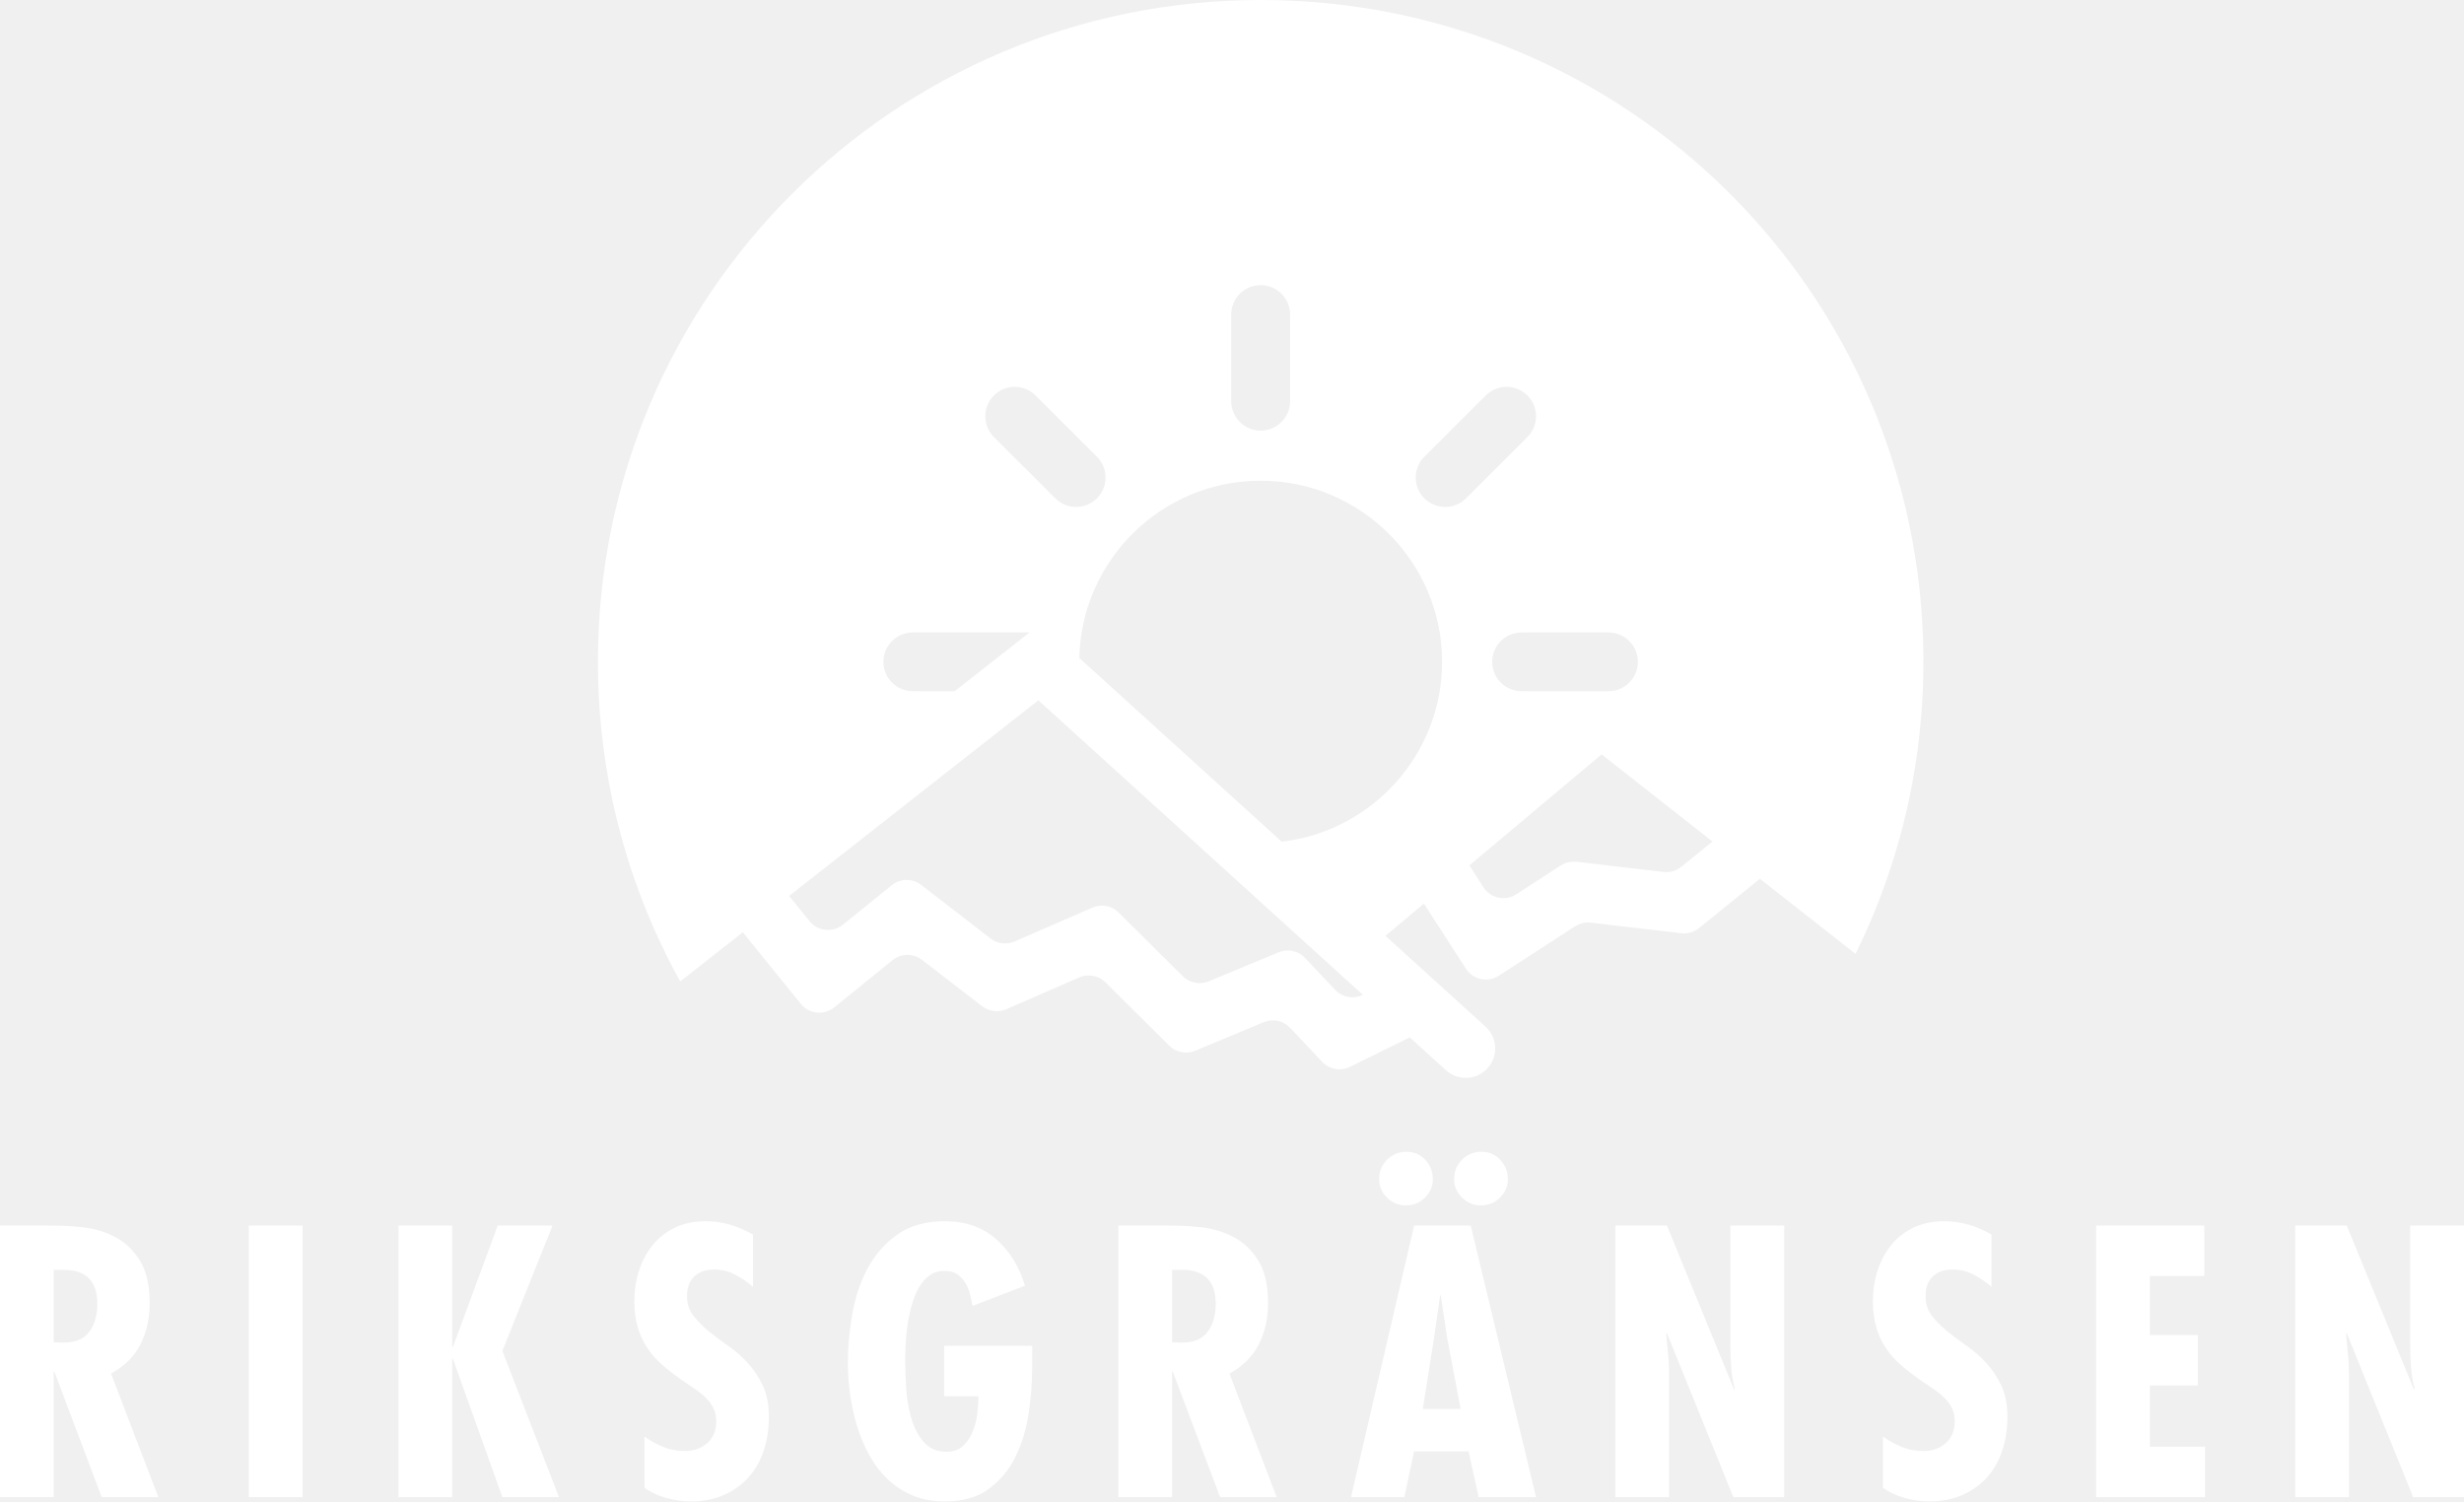
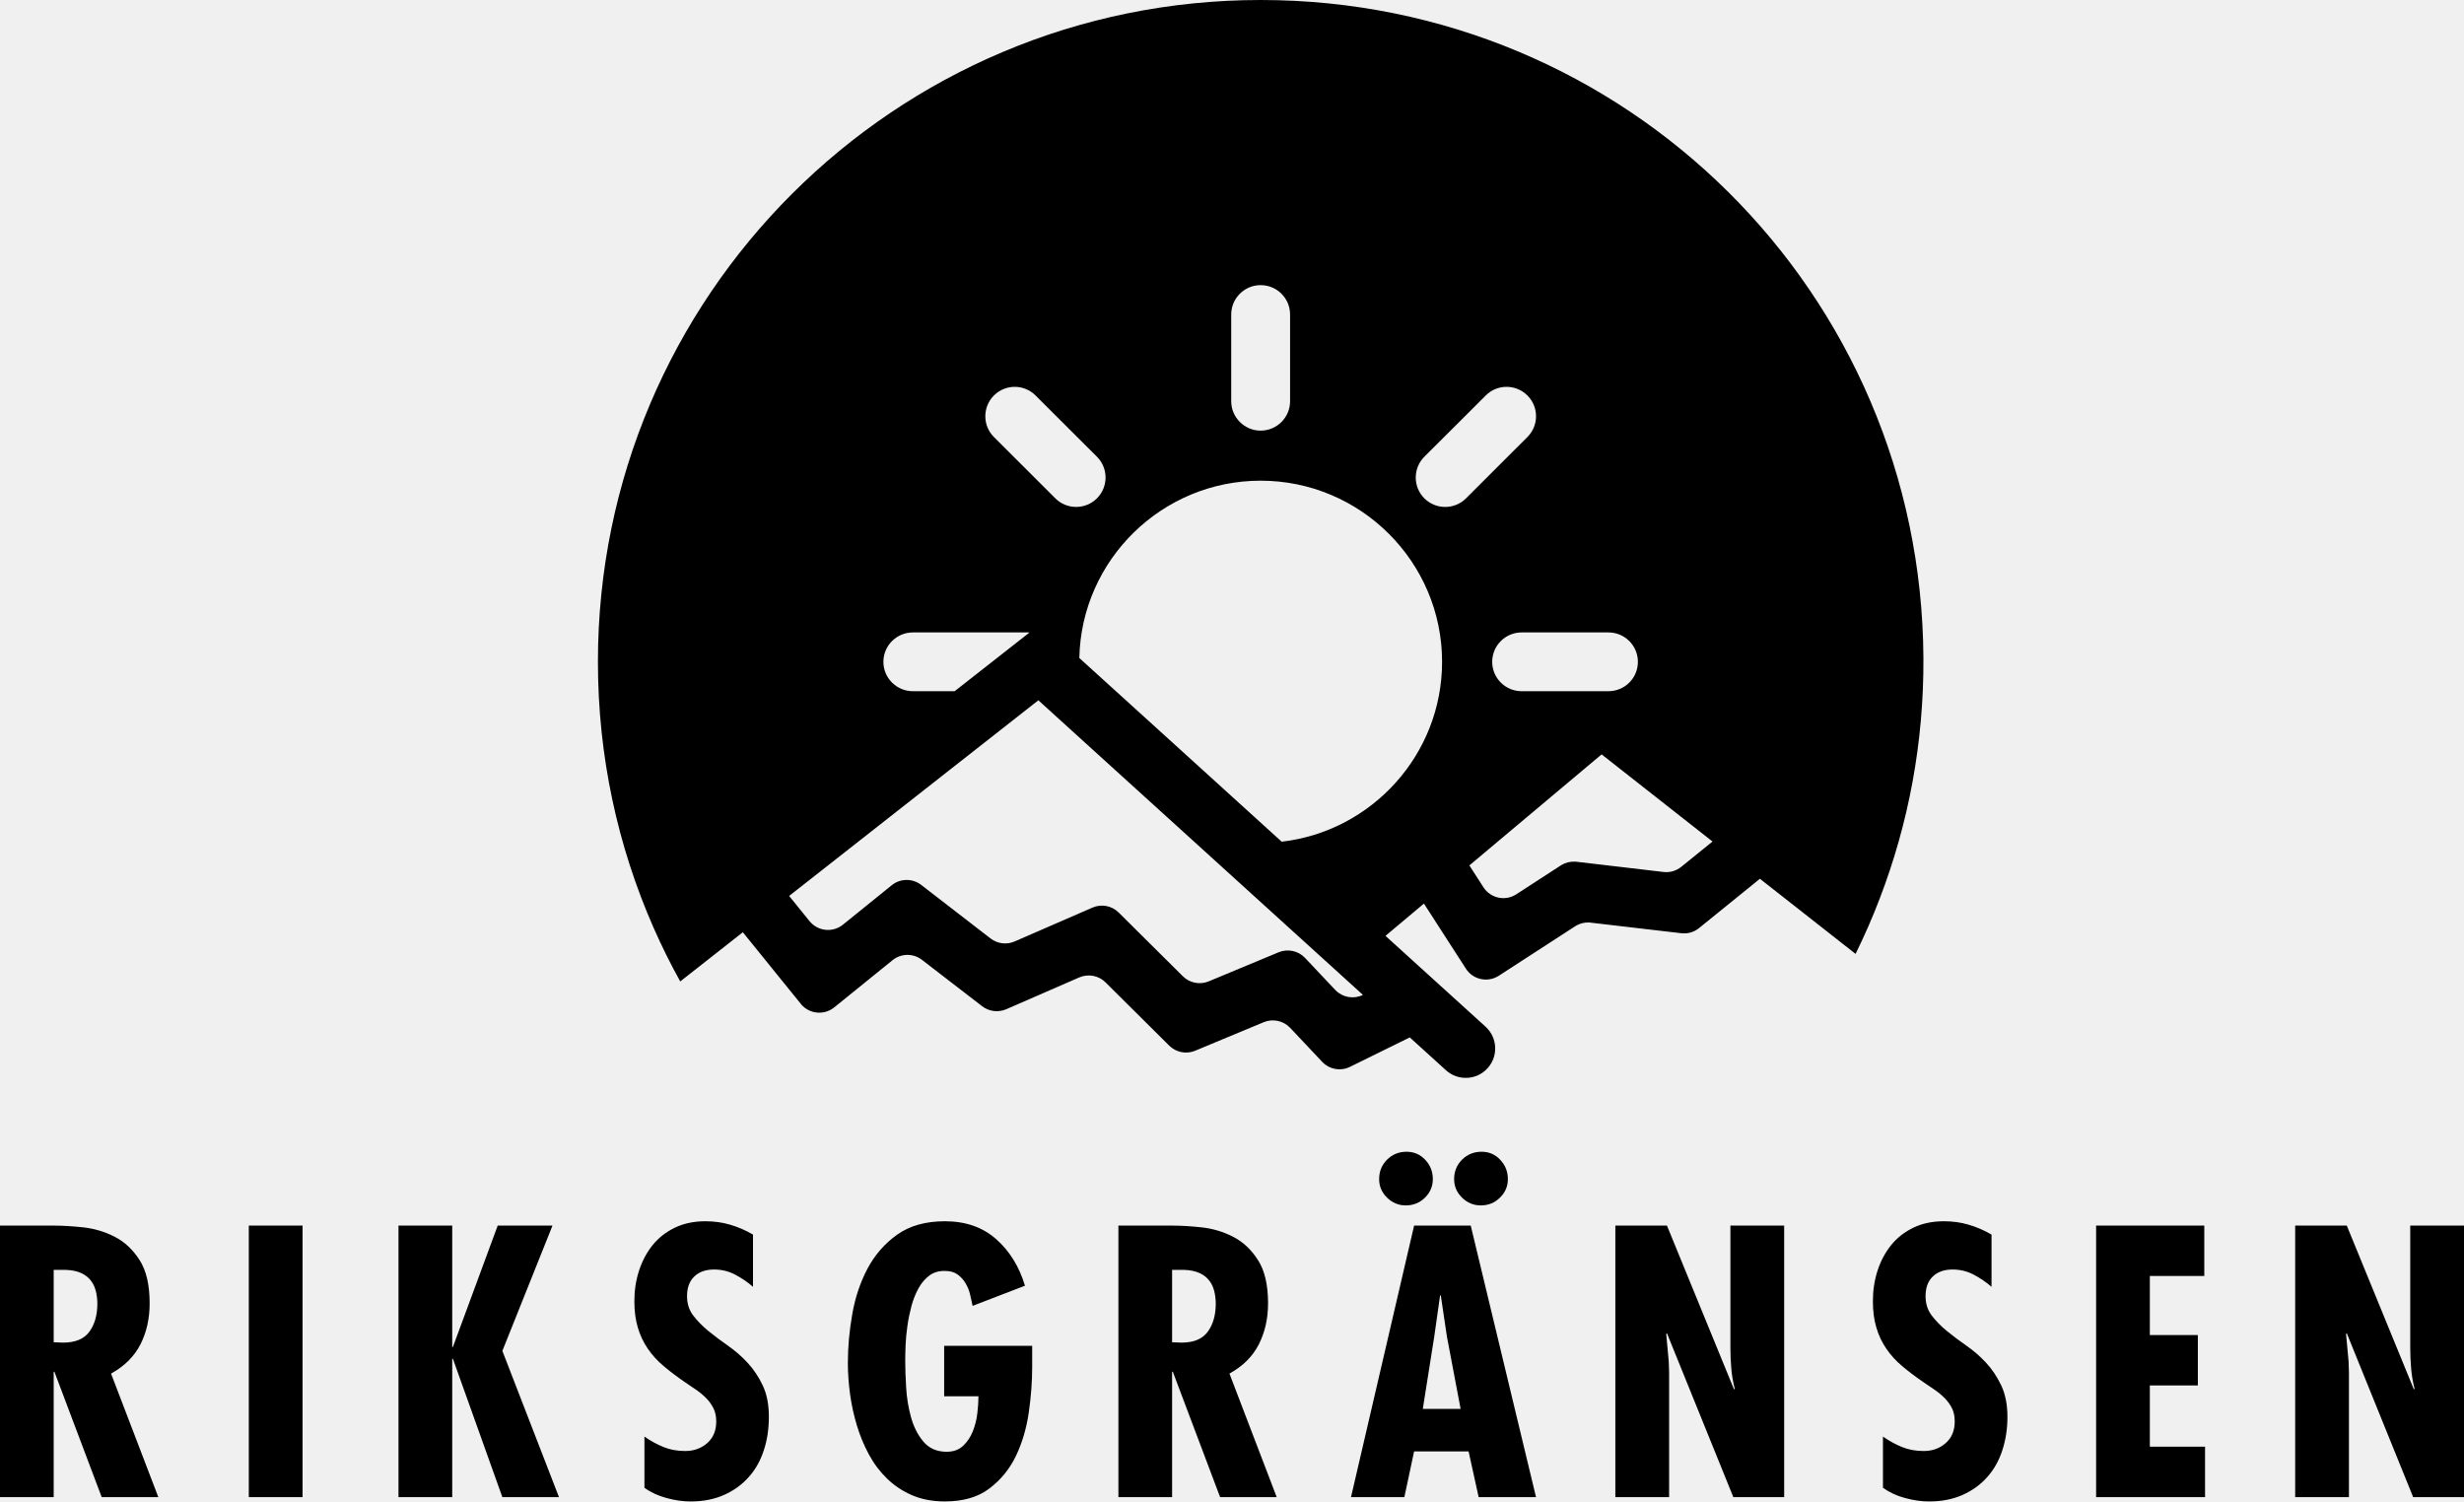
<svg xmlns="http://www.w3.org/2000/svg" width="128" height="78" viewBox="0 0 128 78" fill="none">
-   <path fill-rule="evenodd" clip-rule="evenodd" d="M36.646 63.444C37.095 63.444 37.522 63.502 37.927 63.622C38.334 63.74 38.73 63.911 39.117 64.136V66.849C38.831 66.6 38.517 66.389 38.18 66.212C37.845 66.037 37.481 65.951 37.095 65.951C36.657 65.951 36.314 66.073 36.065 66.317C35.814 66.558 35.69 66.9 35.69 67.336C35.69 67.723 35.795 68.054 36.01 68.338C36.221 68.617 36.484 68.885 36.796 69.142C37.108 69.398 37.447 69.651 37.817 69.908C38.184 70.165 38.525 70.459 38.837 70.798C39.149 71.134 39.412 71.528 39.623 71.975C39.837 72.424 39.941 72.967 39.941 73.604C39.941 74.226 39.856 74.808 39.679 75.342C39.505 75.88 39.245 76.344 38.892 76.737C38.544 77.129 38.116 77.439 37.609 77.663C37.105 77.888 36.526 78 35.877 78C35.477 78 35.06 77.941 34.622 77.821C34.186 77.703 33.801 77.527 33.477 77.289V74.631C33.801 74.857 34.134 75.038 34.473 75.175C34.808 75.312 35.184 75.38 35.597 75.38C36.046 75.38 36.425 75.243 36.739 74.969C37.051 74.695 37.207 74.319 37.207 73.846C37.207 73.572 37.156 73.34 37.055 73.146C36.958 72.952 36.828 72.777 36.672 72.621C36.516 72.465 36.341 72.321 36.149 72.19C35.955 72.06 35.758 71.925 35.557 71.788C35.159 71.513 34.797 71.241 34.473 70.965C34.146 70.691 33.872 70.389 33.647 70.058C33.422 69.725 33.249 69.362 33.133 68.963C33.013 68.566 32.954 68.109 32.954 67.598C32.954 67.035 33.034 66.507 33.198 66.007C33.359 65.508 33.594 65.069 33.9 64.687C34.205 64.307 34.589 64.006 35.054 63.78C35.515 63.556 36.046 63.444 36.646 63.444ZM100.984 63.444C101.434 63.444 101.86 63.502 102.266 63.622C102.671 63.74 103.069 63.911 103.456 64.136V66.849C103.168 66.6 102.858 66.389 102.519 66.212C102.182 66.037 101.818 65.951 101.434 65.951C100.994 65.951 100.653 66.073 100.402 66.317C100.152 66.558 100.029 66.9 100.029 67.336C100.029 67.723 100.133 68.054 100.347 68.338C100.558 68.617 100.821 68.885 101.133 69.142C101.445 69.398 101.784 69.651 102.153 69.908C102.523 70.165 102.862 70.459 103.176 70.798C103.488 71.134 103.749 71.528 103.962 71.975C104.173 72.424 104.282 72.967 104.282 73.604C104.282 74.226 104.193 74.808 104.017 75.342C103.844 75.88 103.581 76.344 103.231 76.737C102.883 77.129 102.454 77.439 101.948 77.663C101.441 77.888 100.864 78 100.215 78C99.815 78 99.396 77.941 98.959 77.821C98.524 77.703 98.142 77.527 97.816 77.289V74.631C98.142 74.857 98.471 75.038 98.81 75.175C99.147 75.312 99.522 75.38 99.935 75.38C100.383 75.38 100.763 75.243 101.076 74.969C101.388 74.695 101.544 74.319 101.544 73.846C101.544 73.572 101.495 73.34 101.396 73.146C101.297 72.952 101.165 72.777 101.011 72.621C100.855 72.465 100.68 72.321 100.487 72.19C100.293 72.06 100.097 71.925 99.897 71.788C99.495 71.513 99.136 71.241 98.81 70.965C98.484 70.691 98.21 70.389 97.986 70.058C97.759 69.725 97.588 69.362 97.472 68.963C97.352 68.566 97.293 68.109 97.293 67.598C97.293 67.035 97.373 66.507 97.536 66.007C97.698 65.508 97.932 65.069 98.239 64.687C98.543 64.307 98.928 64.006 99.391 63.78C99.853 63.556 100.383 63.444 100.984 63.444ZM49.087 63.444C50.16 63.444 51.046 63.753 51.746 64.371C52.445 64.988 52.946 65.796 53.245 66.793L50.526 67.84C50.49 67.667 50.446 67.473 50.397 67.262C50.349 67.049 50.269 66.852 50.162 66.671C50.056 66.49 49.919 66.338 49.751 66.213C49.582 66.089 49.366 66.026 49.104 66.026C48.791 66.015 48.525 66.089 48.296 66.251C48.074 66.412 47.883 66.631 47.727 66.905C47.571 67.181 47.447 67.492 47.35 67.84C47.259 68.19 47.186 68.538 47.137 68.888C47.087 69.238 47.055 69.574 47.042 69.898C47.03 70.225 47.025 70.496 47.025 70.723C47.025 71.084 47.04 71.535 47.072 72.071C47.103 72.607 47.186 73.124 47.325 73.622C47.462 74.12 47.676 74.546 47.971 74.894C48.264 75.242 48.668 75.419 49.18 75.419C49.528 75.419 49.814 75.316 50.033 75.109C50.25 74.904 50.419 74.651 50.537 74.352C50.657 74.052 50.735 73.738 50.772 73.407C50.81 73.077 50.829 72.786 50.829 72.537H49.047V69.917H53.62V71.021C53.62 71.77 53.561 72.556 53.443 73.379C53.323 74.202 53.102 74.955 52.776 75.634C52.451 76.314 51.992 76.877 51.398 77.326C50.806 77.777 50.035 77.999 49.087 77.999C48.449 77.999 47.883 77.893 47.39 77.681C46.897 77.471 46.463 77.183 46.088 76.82C45.713 76.459 45.399 76.043 45.142 75.567C44.885 75.094 44.675 74.59 44.513 74.052C44.351 73.516 44.233 72.97 44.157 72.415C44.083 71.86 44.045 71.32 44.045 70.797C44.045 69.987 44.119 69.148 44.272 68.281C44.42 67.415 44.687 66.622 45.065 65.905C45.446 65.188 45.964 64.597 46.613 64.135C47.263 63.675 48.085 63.444 49.087 63.444ZM114.509 63.669V66.287H111.68V69.357H114.174V71.975H111.68V75.156H114.548V77.776H108.889V63.669H114.509ZM2.808 63.67C3.258 63.67 3.768 63.701 4.337 63.762C4.905 63.826 5.445 63.986 5.956 64.248C6.47 64.511 6.9 64.912 7.248 65.456C7.599 65.998 7.774 66.749 7.774 67.709C7.774 68.496 7.616 69.205 7.298 69.835C6.978 70.464 6.47 70.971 5.769 71.359L8.225 77.776H5.283L2.827 71.264H2.789V77.776H0V63.67H2.808ZM23.492 63.669V69.974H23.528L25.855 63.669H28.701L26.097 70.179L29.038 77.777H26.097L23.528 70.59H23.492V77.777H20.701V63.669H23.492ZM60.907 63.67C61.356 63.67 61.865 63.701 62.436 63.762C63.003 63.826 63.542 63.986 64.054 64.248C64.567 64.511 64.999 64.912 65.347 65.456C65.698 65.998 65.873 66.749 65.873 67.709C65.873 68.496 65.713 69.205 65.395 69.835C65.077 70.464 64.567 70.971 63.868 71.359L66.322 77.776H63.382L60.926 71.264H60.888V77.776H58.099V63.67H60.907ZM76.402 63.67L79.793 77.776H76.813L76.29 75.399H73.46L72.954 77.776H70.182L73.46 63.67H76.402ZM121.911 63.67L125.397 72.182L125.433 72.146C125.344 71.807 125.285 71.457 125.254 71.096C125.224 70.735 125.207 70.374 125.207 70.012V63.67H128V77.775H125.359L121.911 69.263L121.873 69.301L122.004 70.722L122.023 71.302V77.775H119.23V63.67H121.911ZM15.718 63.67V77.776H12.925V63.67H15.718ZM86.595 63.67L90.081 72.182L90.117 72.146C90.028 71.807 89.969 71.457 89.938 71.096C89.906 70.735 89.891 70.374 89.891 70.012V63.67H92.684V77.775H90.043L86.595 69.263L86.557 69.301L86.688 70.722L86.707 71.302V77.775H83.914V63.67H86.595ZM74.846 67.298H74.81L74.507 69.431L73.912 73.192H75.876L75.164 69.431L74.846 67.298ZM3.367 65.969L3.164 65.971H2.789V69.73L3.277 69.749C3.915 69.749 4.37 69.559 4.646 69.178C4.92 68.798 5.057 68.315 5.057 67.728C5.057 67.479 5.026 67.243 4.964 67.017C4.901 66.792 4.794 66.6 4.646 66.439C4.495 66.275 4.299 66.153 4.054 66.072C3.812 65.992 3.513 65.958 3.164 65.971L3.367 65.969ZM61.467 65.969L61.265 65.971H60.888V69.73L61.376 69.749C62.013 69.749 62.468 69.559 62.744 69.178C63.019 68.798 63.156 68.315 63.156 67.728C63.156 67.479 63.125 67.243 63.062 67.017C63 66.792 62.893 66.6 62.744 66.439C62.594 66.275 62.396 66.153 62.152 66.072C61.91 65.992 61.612 65.958 61.265 65.971L61.467 65.969ZM73.066 59.833C73.455 59.833 73.778 59.974 74.041 60.254C74.304 60.535 74.433 60.868 74.433 61.256C74.433 61.63 74.296 61.95 74.024 62.219C73.748 62.488 73.416 62.621 73.028 62.621C72.655 62.621 72.331 62.488 72.055 62.219C71.781 61.95 71.644 61.63 71.644 61.256C71.644 60.856 71.781 60.518 72.055 60.244C72.331 59.97 72.668 59.833 73.066 59.833ZM76.966 59.833C77.352 59.833 77.678 59.974 77.936 60.254C78.201 60.535 78.331 60.868 78.331 61.256C78.331 61.63 78.194 61.95 77.918 62.219C77.643 62.488 77.314 62.621 76.927 62.621C76.552 62.621 76.227 62.488 75.951 62.219C75.678 61.95 75.539 61.63 75.539 61.256C75.539 60.856 75.678 60.518 75.951 60.244C76.227 59.97 76.566 59.833 76.966 59.833ZM65.488 0C84.482 0 99.811 15.218 99.918 34.184C99.942 38.583 99.139 42.791 97.655 46.66C97.28 47.649 96.856 48.614 96.393 49.554L91.424 45.652L88.261 48.215C88.004 48.424 87.673 48.52 87.342 48.481L82.635 47.932C82.612 47.928 82.589 47.926 82.567 47.924C82.321 47.911 82.077 47.968 81.868 48.094C81.853 48.101 81.835 48.113 81.822 48.122L77.858 50.691C77.287 51.06 76.52 50.898 76.152 50.324L73.97 46.941L71.973 48.618L77.173 53.337C77.18 53.345 77.186 53.351 77.194 53.358C77.799 53.929 77.837 54.879 77.275 55.495C76.71 56.119 75.745 56.166 75.118 55.602C75.116 55.602 75.116 55.602 75.116 55.6L73.235 53.893L70.128 55.423C70.124 55.425 70.118 55.429 70.113 55.431C69.633 55.659 69.064 55.556 68.696 55.174L68.687 55.164L67.019 53.394C66.667 53.022 66.12 52.908 65.648 53.103L62.082 54.587C61.623 54.777 61.094 54.672 60.74 54.322L57.429 51.033C57.072 50.677 56.532 50.577 56.067 50.776L52.269 52.431C51.858 52.607 51.38 52.548 51.024 52.276L47.897 49.866C47.446 49.514 46.812 49.522 46.367 49.881L43.336 52.334C42.814 52.754 42.054 52.683 41.622 52.178C41.612 52.168 41.607 52.16 41.601 52.151L38.589 48.43L35.337 50.986C34.832 50.078 34.37 49.145 33.949 48.189C32.091 43.964 31.061 39.292 31.061 34.381C31.061 15.393 46.475 0 65.488 0ZM53.941 36.38L40.994 46.544L42.054 47.854C42.06 47.858 42.066 47.865 42.069 47.871C42.498 48.381 43.255 48.459 43.779 48.044C43.781 48.042 43.785 48.04 43.789 48.036L46.325 45.987C46.766 45.628 47.4 45.622 47.854 45.97L51.46 48.755C51.818 49.029 52.295 49.088 52.707 48.909L56.753 47.149C57.215 46.947 57.754 47.05 58.112 47.405L61.448 50.717C61.802 51.069 62.331 51.172 62.79 50.982L66.423 49.47C66.893 49.276 67.438 49.39 67.788 49.757L67.794 49.763L69.361 51.425C69.366 51.43 69.368 51.434 69.374 51.438C69.747 51.82 70.322 51.921 70.802 51.685L60.591 42.416L57.947 40.017L53.941 36.38ZM83.201 39.19L76.331 44.958L77.062 46.093C77.43 46.666 78.195 46.831 78.768 46.459L81.082 44.958C81.093 44.953 81.106 44.943 81.116 44.937C81.331 44.808 81.578 44.749 81.824 44.763L81.898 44.768L86.418 45.299C86.748 45.339 87.079 45.24 87.338 45.032L88.962 43.717L83.201 39.19ZM65.488 24.972C60.361 24.972 56.174 29.086 56.069 34.184L60.241 37.969L62.415 39.943L66.581 43.726C71.265 43.184 74.913 39.201 74.913 34.381C74.913 29.193 70.684 24.972 65.488 24.972ZM53.463 32.855H47.421C46.578 32.855 45.891 33.539 45.891 34.381C45.891 35.225 46.578 35.908 47.421 35.908H49.592L53.463 32.872V32.855ZM83.557 32.855H79.046C78.201 32.855 77.517 33.539 77.517 34.381C77.517 35.225 78.201 35.908 79.046 35.908H83.557C83.979 35.908 84.362 35.737 84.638 35.461C84.916 35.186 85.085 34.801 85.085 34.381C85.085 33.539 84.402 32.855 83.557 32.855ZM79.345 20.544C78.747 19.947 77.778 19.947 77.184 20.544L73.991 23.728C73.397 24.325 73.397 25.291 73.991 25.888C74.591 26.485 75.558 26.485 76.156 25.89L79.347 22.702C79.943 22.107 79.943 21.141 79.347 20.546L79.345 20.544ZM53.796 20.546C53.198 19.947 52.231 19.947 51.633 20.544C51.037 21.141 51.037 22.107 51.631 22.702L54.822 25.888C55.119 26.187 55.513 26.335 55.904 26.335C56.294 26.335 56.684 26.187 56.985 25.888C57.581 25.291 57.581 24.325 56.985 23.728L53.796 20.546ZM65.488 14.813C64.645 14.813 63.959 15.496 63.959 16.34V20.842C63.959 21.266 64.132 21.646 64.409 21.922C64.685 22.2 65.065 22.371 65.488 22.371C66.333 22.371 67.017 21.686 67.017 20.842V16.34C67.017 15.496 66.333 14.813 65.488 14.813Z" fill="white" />
+   <path fill-rule="evenodd" clip-rule="evenodd" d="M36.646 63.444C37.095 63.444 37.522 63.502 37.927 63.622C38.334 63.74 38.73 63.911 39.117 64.136V66.849C38.831 66.6 38.517 66.389 38.18 66.212C37.845 66.037 37.481 65.951 37.095 65.951C36.657 65.951 36.314 66.073 36.065 66.317C35.814 66.558 35.69 66.9 35.69 67.336C35.69 67.723 35.795 68.054 36.01 68.338C36.221 68.617 36.484 68.885 36.796 69.142C37.108 69.398 37.447 69.651 37.817 69.908C38.184 70.165 38.525 70.459 38.837 70.798C39.149 71.134 39.412 71.528 39.623 71.975C39.837 72.424 39.941 72.967 39.941 73.604C39.941 74.226 39.856 74.808 39.679 75.342C39.505 75.88 39.245 76.344 38.892 76.737C38.544 77.129 38.116 77.439 37.609 77.663C37.105 77.888 36.526 78 35.877 78C35.477 78 35.06 77.941 34.622 77.821C34.186 77.703 33.801 77.527 33.477 77.289V74.631C33.801 74.857 34.134 75.038 34.473 75.175C34.808 75.312 35.184 75.38 35.597 75.38C36.046 75.38 36.425 75.243 36.739 74.969C37.051 74.695 37.207 74.319 37.207 73.846C37.207 73.572 37.156 73.34 37.055 73.146C36.958 72.952 36.828 72.777 36.672 72.621C36.516 72.465 36.341 72.321 36.149 72.19C35.955 72.06 35.758 71.925 35.557 71.788C35.159 71.513 34.797 71.241 34.473 70.965C34.146 70.691 33.872 70.389 33.647 70.058C33.422 69.725 33.249 69.362 33.133 68.963C33.013 68.566 32.954 68.109 32.954 67.598C32.954 67.035 33.034 66.507 33.198 66.007C33.359 65.508 33.594 65.069 33.9 64.687C34.205 64.307 34.589 64.006 35.054 63.78C35.515 63.556 36.046 63.444 36.646 63.444ZM100.984 63.444C101.434 63.444 101.86 63.502 102.266 63.622C102.671 63.74 103.069 63.911 103.456 64.136V66.849C103.168 66.6 102.858 66.389 102.519 66.212C102.182 66.037 101.818 65.951 101.434 65.951C100.994 65.951 100.653 66.073 100.402 66.317C100.152 66.558 100.029 66.9 100.029 67.336C100.029 67.723 100.133 68.054 100.347 68.338C100.558 68.617 100.821 68.885 101.133 69.142C101.445 69.398 101.784 69.651 102.153 69.908C102.523 70.165 102.862 70.459 103.176 70.798C103.488 71.134 103.749 71.528 103.962 71.975C104.173 72.424 104.282 72.967 104.282 73.604C104.282 74.226 104.193 74.808 104.017 75.342C103.844 75.88 103.581 76.344 103.231 76.737C102.883 77.129 102.454 77.439 101.948 77.663C101.441 77.888 100.864 78 100.215 78C99.815 78 99.396 77.941 98.959 77.821C98.524 77.703 98.142 77.527 97.816 77.289V74.631C98.142 74.857 98.471 75.038 98.81 75.175C99.147 75.312 99.522 75.38 99.935 75.38C100.383 75.38 100.763 75.243 101.076 74.969C101.388 74.695 101.544 74.319 101.544 73.846C101.544 73.572 101.495 73.34 101.396 73.146C101.297 72.952 101.165 72.777 101.011 72.621C100.855 72.465 100.68 72.321 100.487 72.19C100.293 72.06 100.097 71.925 99.897 71.788C99.495 71.513 99.136 71.241 98.81 70.965C98.484 70.691 98.21 70.389 97.986 70.058C97.759 69.725 97.588 69.362 97.472 68.963C97.352 68.566 97.293 68.109 97.293 67.598C97.293 67.035 97.373 66.507 97.536 66.007C97.698 65.508 97.932 65.069 98.239 64.687C98.543 64.307 98.928 64.006 99.391 63.78C99.853 63.556 100.383 63.444 100.984 63.444ZM49.087 63.444C50.16 63.444 51.046 63.753 51.746 64.371C52.445 64.988 52.946 65.796 53.245 66.793L50.526 67.84C50.49 67.667 50.446 67.473 50.397 67.262C50.349 67.049 50.269 66.852 50.162 66.671C50.056 66.49 49.919 66.338 49.751 66.213C49.582 66.089 49.366 66.026 49.104 66.026C48.791 66.015 48.525 66.089 48.296 66.251C48.074 66.412 47.883 66.631 47.727 66.905C47.571 67.181 47.447 67.492 47.35 67.84C47.259 68.19 47.186 68.538 47.137 68.888C47.087 69.238 47.055 69.574 47.042 69.898C47.03 70.225 47.025 70.496 47.025 70.723C47.025 71.084 47.04 71.535 47.072 72.071C47.103 72.607 47.186 73.124 47.325 73.622C47.462 74.12 47.676 74.546 47.971 74.894C48.264 75.242 48.668 75.419 49.18 75.419C49.528 75.419 49.814 75.316 50.033 75.109C50.25 74.904 50.419 74.651 50.537 74.352C50.657 74.052 50.735 73.738 50.772 73.407C50.81 73.077 50.829 72.786 50.829 72.537H49.047V69.917H53.62V71.021C53.62 71.77 53.561 72.556 53.443 73.379C53.323 74.202 53.102 74.955 52.776 75.634C52.451 76.314 51.992 76.877 51.398 77.326C50.806 77.777 50.035 77.999 49.087 77.999C48.449 77.999 47.883 77.893 47.39 77.681C46.897 77.471 46.463 77.183 46.088 76.82C45.713 76.459 45.399 76.043 45.142 75.567C44.885 75.094 44.675 74.59 44.513 74.052C44.351 73.516 44.233 72.97 44.157 72.415C44.083 71.86 44.045 71.32 44.045 70.797C44.045 69.987 44.119 69.148 44.272 68.281C44.42 67.415 44.687 66.622 45.065 65.905C45.446 65.188 45.964 64.597 46.613 64.135C47.263 63.675 48.085 63.444 49.087 63.444ZM114.509 63.669V66.287H111.68V69.357H114.174V71.975H111.68V75.156H114.548V77.776H108.889V63.669H114.509ZM2.808 63.67C3.258 63.67 3.768 63.701 4.337 63.762C4.905 63.826 5.445 63.986 5.956 64.248C6.47 64.511 6.9 64.912 7.248 65.456C7.599 65.998 7.774 66.749 7.774 67.709C7.774 68.496 7.616 69.205 7.298 69.835C6.978 70.464 6.47 70.971 5.769 71.359L8.225 77.776H5.283L2.827 71.264H2.789V77.776H0V63.67H2.808ZM23.492 63.669V69.974H23.528L25.855 63.669H28.701L26.097 70.179L29.038 77.777H26.097L23.528 70.59H23.492V77.777H20.701V63.669H23.492ZM60.907 63.67C61.356 63.67 61.865 63.701 62.436 63.762C63.003 63.826 63.542 63.986 64.054 64.248C64.567 64.511 64.999 64.912 65.347 65.456C65.698 65.998 65.873 66.749 65.873 67.709C65.873 68.496 65.713 69.205 65.395 69.835C65.077 70.464 64.567 70.971 63.868 71.359L66.322 77.776H63.382L60.926 71.264H60.888V77.776H58.099V63.67H60.907ZM76.402 63.67L79.793 77.776H76.813L76.29 75.399H73.46L72.954 77.776H70.182L73.46 63.67H76.402ZM121.911 63.67L125.397 72.182L125.433 72.146C125.344 71.807 125.285 71.457 125.254 71.096C125.224 70.735 125.207 70.374 125.207 70.012V63.67H128V77.775H125.359L121.911 69.263L121.873 69.301L122.004 70.722L122.023 71.302V77.775H119.23V63.67H121.911ZM15.718 63.67V77.776H12.925V63.67H15.718ZM86.595 63.67L90.081 72.182L90.117 72.146C90.028 71.807 89.969 71.457 89.938 71.096C89.906 70.735 89.891 70.374 89.891 70.012V63.67H92.684V77.775H90.043L86.595 69.263L86.557 69.301L86.688 70.722L86.707 71.302V77.775H83.914V63.67H86.595ZM74.846 67.298H74.81L74.507 69.431L73.912 73.192H75.876L75.164 69.431L74.846 67.298ZM3.367 65.969L3.164 65.971H2.789V69.73L3.277 69.749C3.915 69.749 4.37 69.559 4.646 69.178C4.92 68.798 5.057 68.315 5.057 67.728C5.057 67.479 5.026 67.243 4.964 67.017C4.901 66.792 4.794 66.6 4.646 66.439C4.495 66.275 4.299 66.153 4.054 66.072C3.812 65.992 3.513 65.958 3.164 65.971L3.367 65.969ZM61.467 65.969L61.265 65.971H60.888V69.73L61.376 69.749C62.013 69.749 62.468 69.559 62.744 69.178C63.019 68.798 63.156 68.315 63.156 67.728C63.156 67.479 63.125 67.243 63.062 67.017C63 66.792 62.893 66.6 62.744 66.439C62.594 66.275 62.396 66.153 62.152 66.072C61.91 65.992 61.612 65.958 61.265 65.971L61.467 65.969ZM73.066 59.833C73.455 59.833 73.778 59.974 74.041 60.254C74.304 60.535 74.433 60.868 74.433 61.256C74.433 61.63 74.296 61.95 74.024 62.219C73.748 62.488 73.416 62.621 73.028 62.621C72.655 62.621 72.331 62.488 72.055 62.219C71.781 61.95 71.644 61.63 71.644 61.256C71.644 60.856 71.781 60.518 72.055 60.244C72.331 59.97 72.668 59.833 73.066 59.833ZM76.966 59.833C77.352 59.833 77.678 59.974 77.936 60.254C78.201 60.535 78.331 60.868 78.331 61.256C78.331 61.63 78.194 61.95 77.918 62.219C77.643 62.488 77.314 62.621 76.927 62.621C76.552 62.621 76.227 62.488 75.951 62.219C75.678 61.95 75.539 61.63 75.539 61.256C75.539 60.856 75.678 60.518 75.951 60.244C76.227 59.97 76.566 59.833 76.966 59.833ZM65.488 0C84.482 0 99.811 15.218 99.918 34.184C99.942 38.583 99.139 42.791 97.655 46.66C97.28 47.649 96.856 48.614 96.393 49.554L91.424 45.652L88.261 48.215C88.004 48.424 87.673 48.52 87.342 48.481L82.635 47.932C82.612 47.928 82.589 47.926 82.567 47.924C82.321 47.911 82.077 47.968 81.868 48.094C81.853 48.101 81.835 48.113 81.822 48.122L77.858 50.691C77.287 51.06 76.52 50.898 76.152 50.324L73.97 46.941L71.973 48.618L77.173 53.337C77.18 53.345 77.186 53.351 77.194 53.358C77.799 53.929 77.837 54.879 77.275 55.495C76.71 56.119 75.745 56.166 75.118 55.602C75.116 55.602 75.116 55.602 75.116 55.6L73.235 53.893L70.128 55.423C70.124 55.425 70.118 55.429 70.113 55.431C69.633 55.659 69.064 55.556 68.696 55.174L68.687 55.164L67.019 53.394C66.667 53.022 66.12 52.908 65.648 53.103L62.082 54.587C61.623 54.777 61.094 54.672 60.74 54.322L57.429 51.033C57.072 50.677 56.532 50.577 56.067 50.776L52.269 52.431C51.858 52.607 51.38 52.548 51.024 52.276L47.897 49.866C47.446 49.514 46.812 49.522 46.367 49.881L43.336 52.334C42.814 52.754 42.054 52.683 41.622 52.178C41.612 52.168 41.607 52.16 41.601 52.151L38.589 48.43L35.337 50.986C34.832 50.078 34.37 49.145 33.949 48.189C32.091 43.964 31.061 39.292 31.061 34.381C31.061 15.393 46.475 0 65.488 0ZM53.941 36.38L40.994 46.544L42.054 47.854C42.06 47.858 42.066 47.865 42.069 47.871C42.498 48.381 43.255 48.459 43.779 48.044C43.781 48.042 43.785 48.04 43.789 48.036L46.325 45.987C46.766 45.628 47.4 45.622 47.854 45.97L51.46 48.755C51.818 49.029 52.295 49.088 52.707 48.909L56.753 47.149C57.215 46.947 57.754 47.05 58.112 47.405L61.448 50.717C61.802 51.069 62.331 51.172 62.79 50.982L66.423 49.47C66.893 49.276 67.438 49.39 67.788 49.757L67.794 49.763L69.361 51.425C69.366 51.43 69.368 51.434 69.374 51.438C69.747 51.82 70.322 51.921 70.802 51.685L60.591 42.416L57.947 40.017L53.941 36.38ZM83.201 39.19L76.331 44.958L77.062 46.093C77.43 46.666 78.195 46.831 78.768 46.459L81.082 44.958C81.093 44.953 81.106 44.943 81.116 44.937C81.331 44.808 81.578 44.749 81.824 44.763L81.898 44.768L86.418 45.299C86.748 45.339 87.079 45.24 87.338 45.032L88.962 43.717L83.201 39.19ZM65.488 24.972C60.361 24.972 56.174 29.086 56.069 34.184L60.241 37.969L62.415 39.943L66.581 43.726C71.265 43.184 74.913 39.201 74.913 34.381C74.913 29.193 70.684 24.972 65.488 24.972ZM53.463 32.855H47.421C46.578 32.855 45.891 33.539 45.891 34.381C45.891 35.225 46.578 35.908 47.421 35.908H49.592L53.463 32.872V32.855ZM83.557 32.855H79.046C78.201 32.855 77.517 33.539 77.517 34.381C77.517 35.225 78.201 35.908 79.046 35.908H83.557C83.979 35.908 84.362 35.737 84.638 35.461C84.916 35.186 85.085 34.801 85.085 34.381C85.085 33.539 84.402 32.855 83.557 32.855ZM79.345 20.544C78.747 19.947 77.778 19.947 77.184 20.544L73.991 23.728C73.397 24.325 73.397 25.291 73.991 25.888C74.591 26.485 75.558 26.485 76.156 25.89L79.347 22.702C79.943 22.107 79.943 21.141 79.347 20.546L79.345 20.544ZM53.796 20.546C53.198 19.947 52.231 19.947 51.633 20.544C51.037 21.141 51.037 22.107 51.631 22.702L54.822 25.888C55.119 26.187 55.513 26.335 55.904 26.335C56.294 26.335 56.684 26.187 56.985 25.888C57.581 25.291 57.581 24.325 56.985 23.728L53.796 20.546ZM65.488 14.813C64.645 14.813 63.959 15.496 63.959 16.34V20.842C63.959 21.266 64.132 21.646 64.409 21.922C64.685 22.2 65.065 22.371 65.488 22.371C66.333 22.371 67.017 21.686 67.017 20.842V16.34C67.017 15.496 66.333 14.813 65.488 14.813Z" fill="currentColor" />
</svg>
